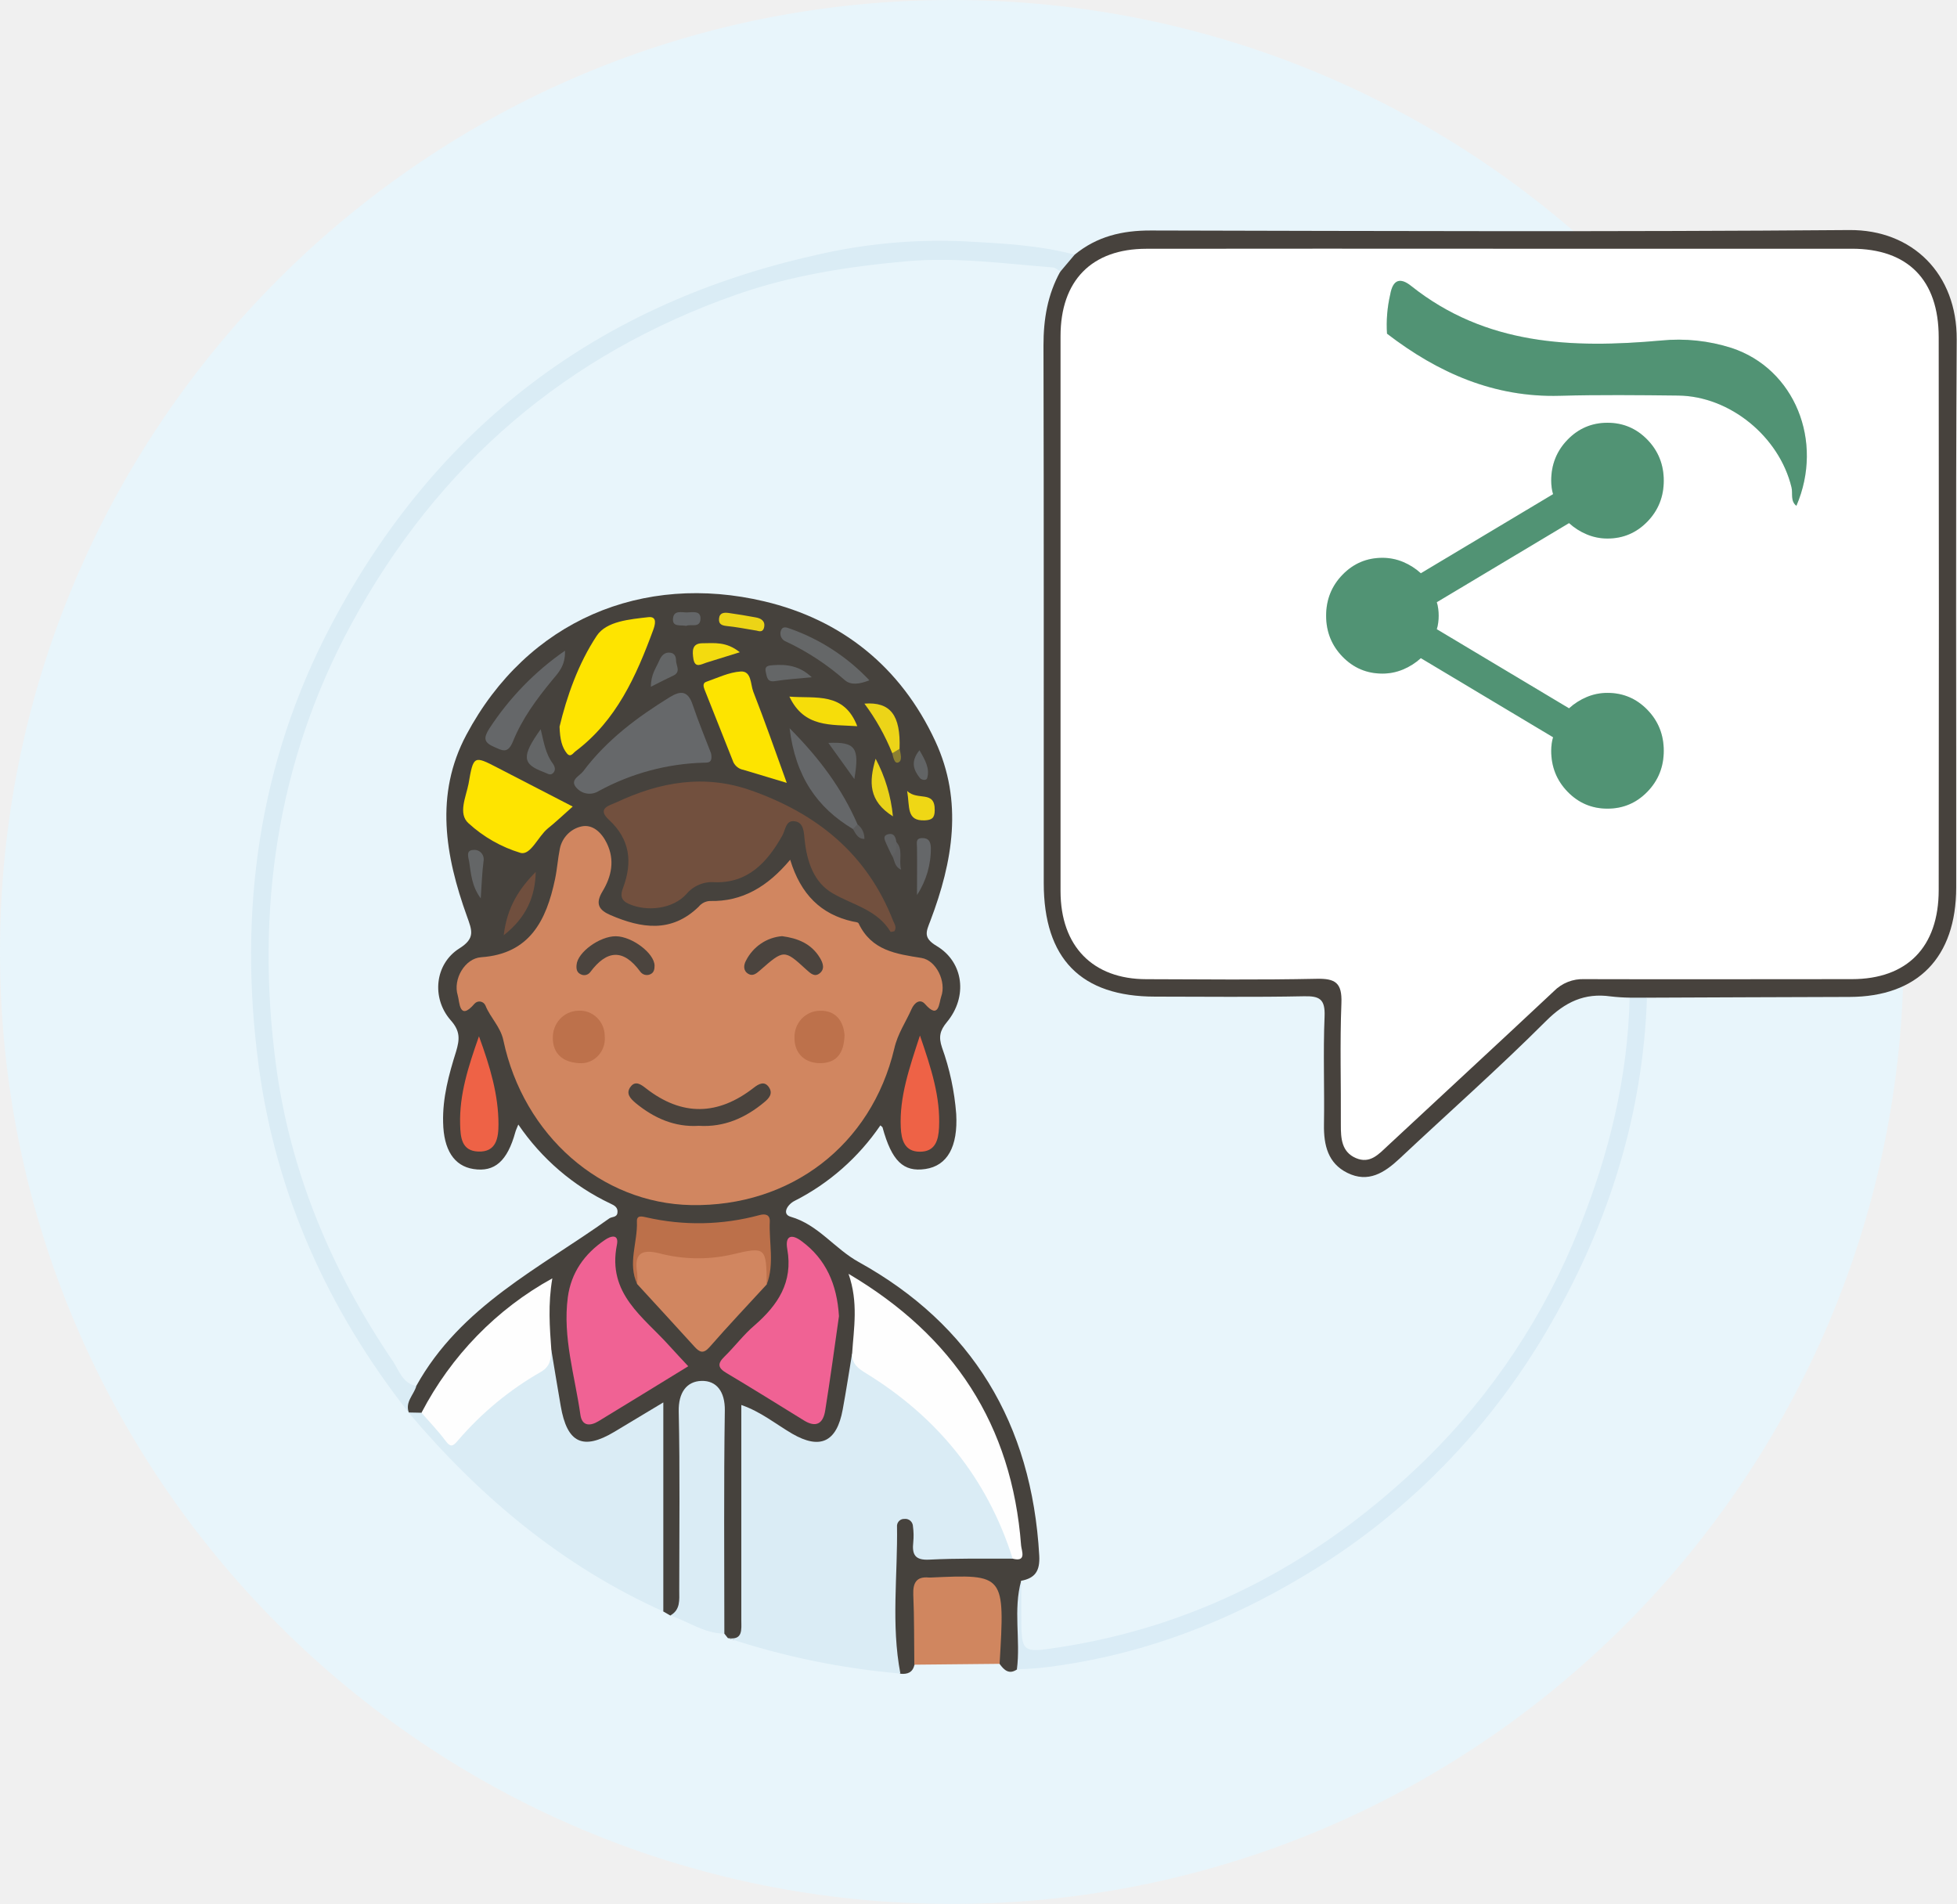
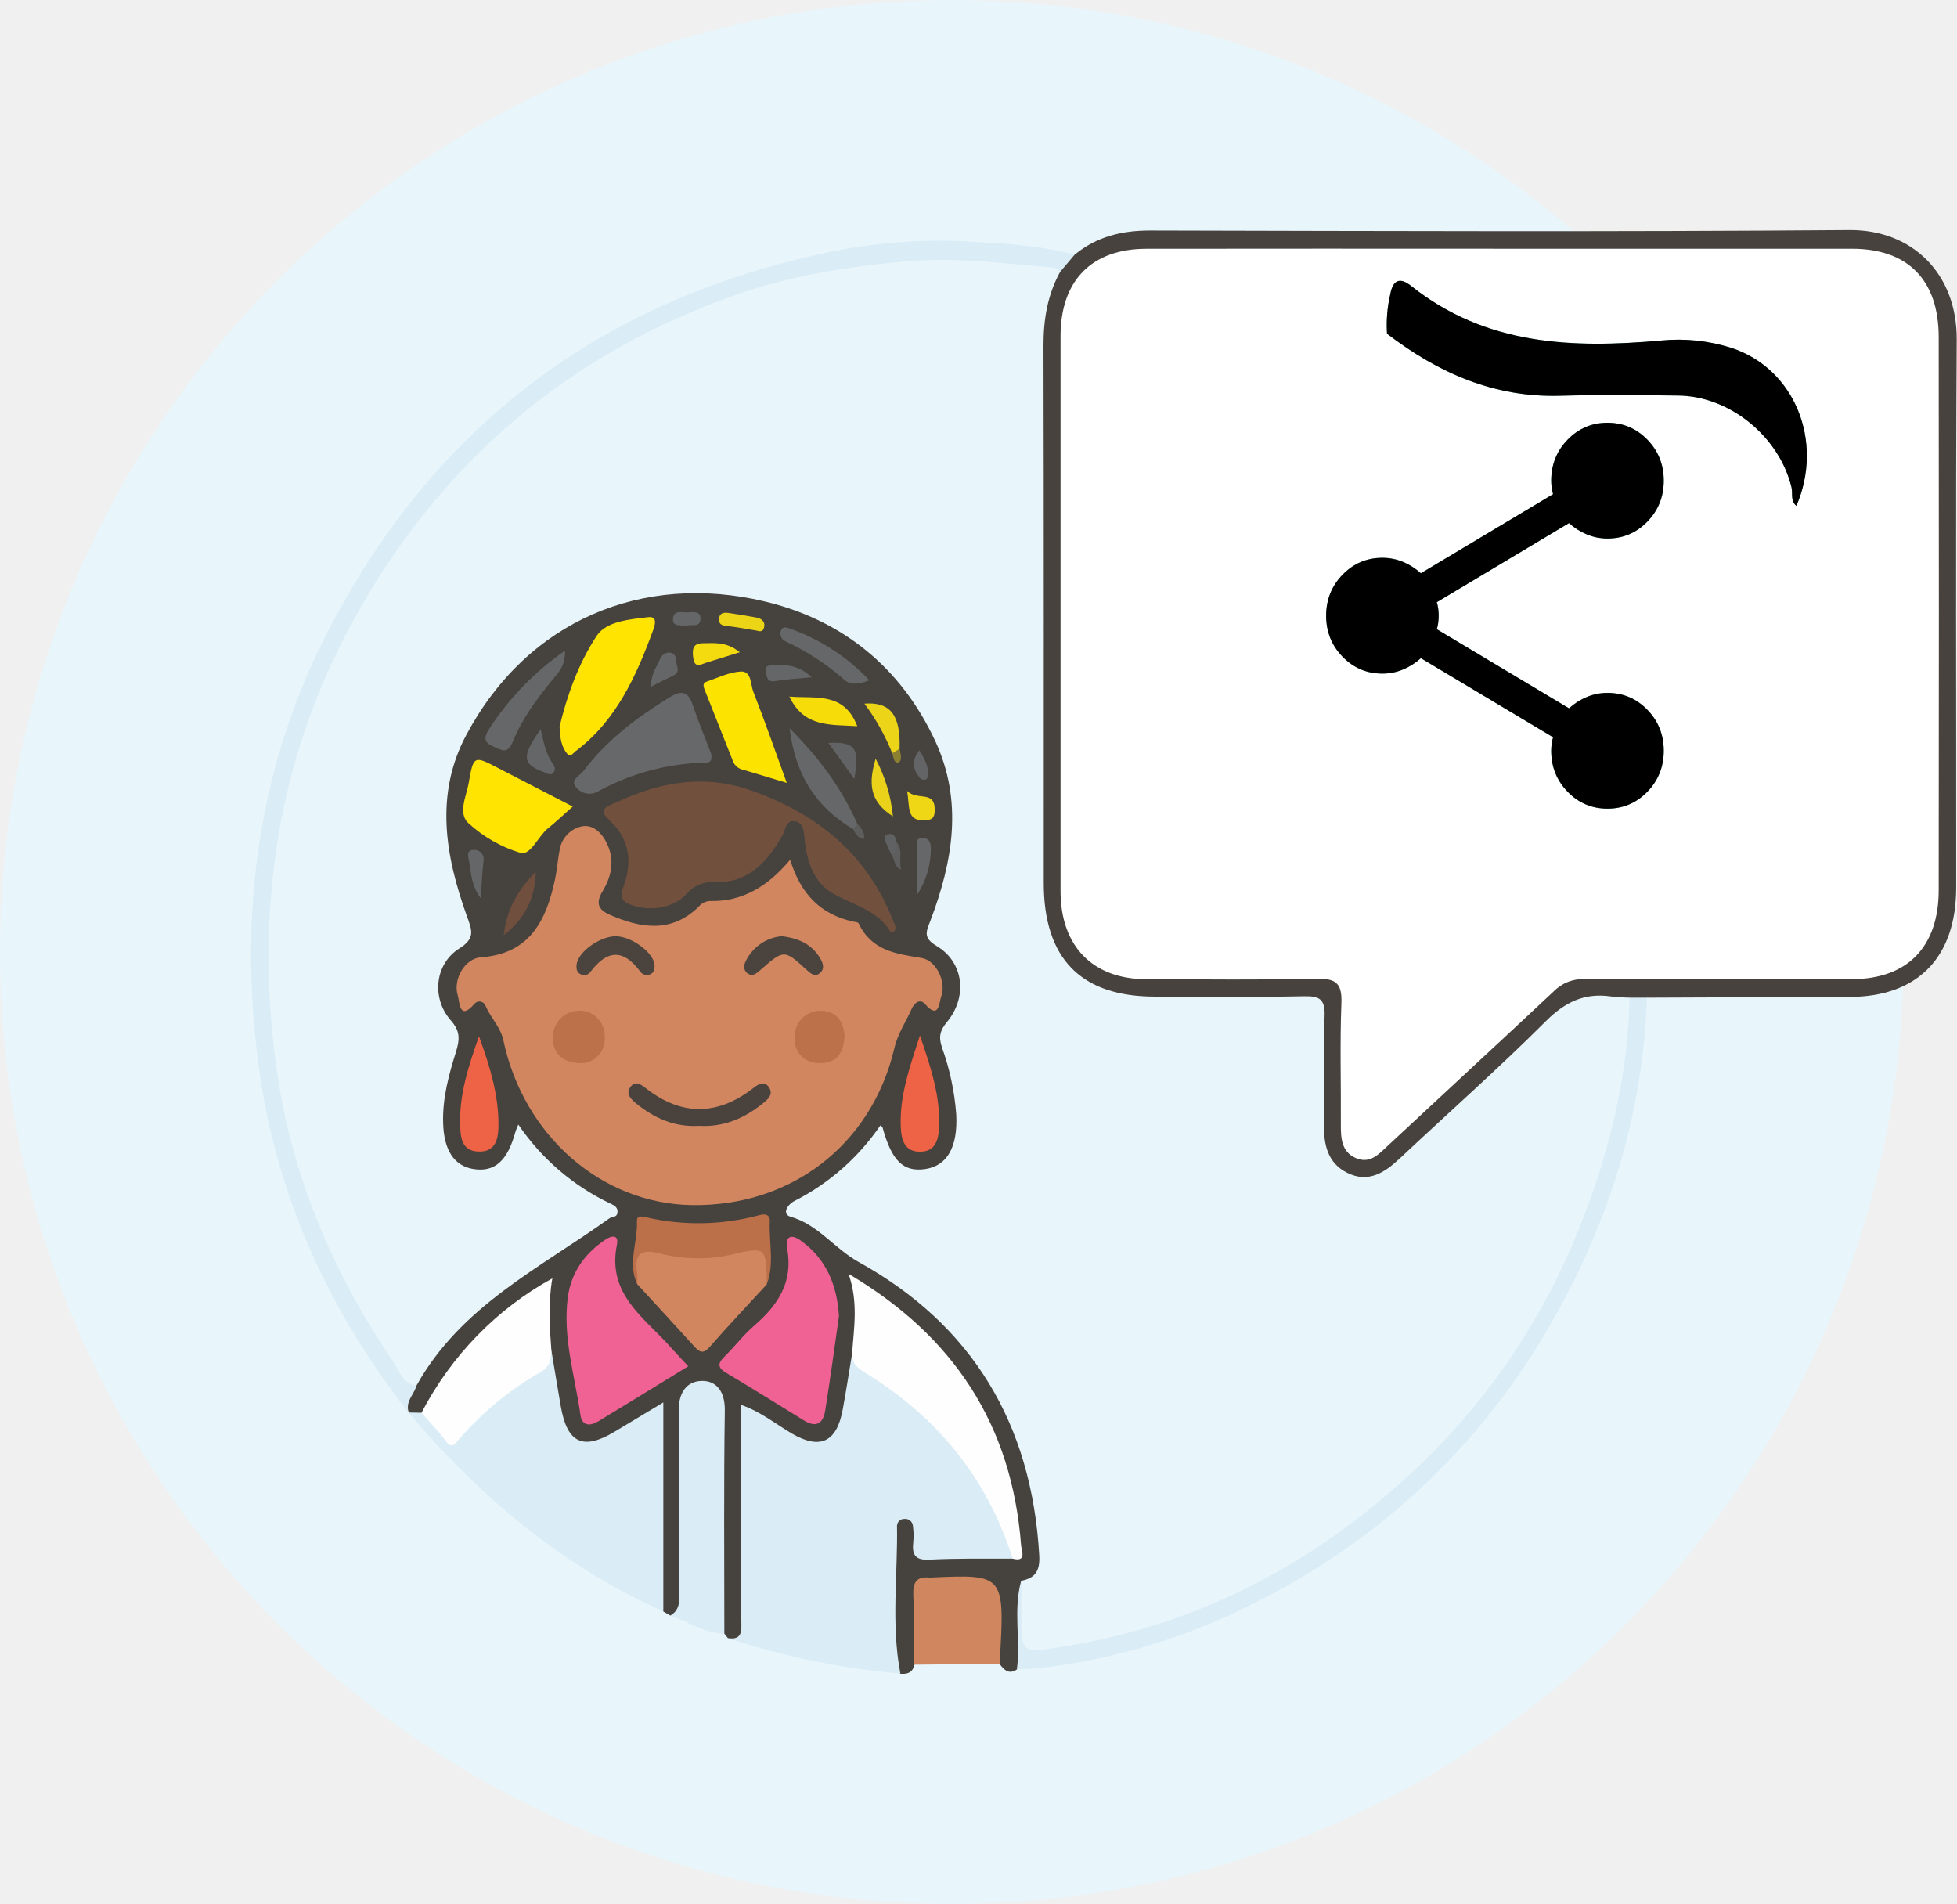
<svg xmlns="http://www.w3.org/2000/svg" width="257" height="250" viewBox="0 0 257 250" fill="none">
  <rect width="250" height="250" rx="125" fill="#E8F5FB" />
  <path d="M95.584 215.09L95.123 214.507C93.918 213.343 94.174 211.84 94.168 210.431C94.134 202.859 94.168 195.341 94.168 187.793C94.198 186.821 94.162 185.848 94.06 184.881C93.912 183.751 93.549 182.668 92.281 182.638C90.849 182.604 90.456 183.768 90.303 185.003C90.217 185.971 90.189 186.943 90.218 187.915C90.218 194.589 90.252 201.264 90.183 207.938C90.183 209.685 90.263 211.549 88.04 212.137L87.103 211.595C86.142 210.349 86.278 208.864 86.278 207.42C86.278 201.13 86.278 194.84 86.278 188.55C86.278 185.888 86.005 185.76 83.754 187.041C82.851 187.554 81.975 188.136 81.066 188.655C76.518 191.235 74.023 190.035 72.949 184.788C72.483 182.516 72.244 180.204 71.948 177.909C71.448 175.048 71.354 172.127 71.67 169.237C66.918 171.858 63.393 175.306 60.216 179.22C58.511 181.357 57.47 184.048 55.27 185.807C54.997 185.898 54.705 185.912 54.424 185.849C54.143 185.785 53.884 185.646 53.673 185.446C52.815 184.03 53.372 182.796 54.151 181.596C58.698 174.112 64.684 168.259 72.528 164.503C75.222 163.21 76.74 160.426 80.008 158.929C75.313 156.419 71.692 153.542 68.788 149.908C67.776 149.978 67.838 150.857 67.503 151.358C66.082 153.46 64.201 154.532 61.694 154.066C59.187 153.6 58.118 151.661 57.652 149.372C57.267 147.37 57.316 145.307 57.794 143.327C58.198 141.539 58.601 139.745 59.153 137.992C59.352 137.401 59.412 136.77 59.328 136.15C59.245 135.531 59.019 134.94 58.67 134.427C56.06 130.17 56.396 127.165 59.943 123.944C61.233 122.779 61.114 121.859 60.608 120.45C57.936 113.018 56.436 105.377 59.863 97.865C65.32 85.896 74.756 79.059 87.489 77.434C95.743 76.38 103.684 77.941 110.795 82.675C123.59 91.173 129.343 104.009 123.249 120.24C122.652 121.83 122.362 122.82 123.988 124.125C127.08 126.6 127.581 130.257 125.489 133.694C124.983 134.441 124.659 135.302 124.545 136.204C124.431 137.106 124.531 138.023 124.835 138.877C125.666 141.352 126.16 143.933 126.302 146.547C126.444 150.502 124.88 153.326 122.243 154.06C119.605 154.794 117.383 153.414 115.308 149.564C112.635 152.82 109.457 155.602 105.901 157.799C104.707 158.539 104.923 159.098 105.969 159.907C108.582 161.969 111.315 163.866 114.154 165.586C127.689 173.559 135.186 185.702 137.039 201.549C137.352 204.263 137.454 206.994 134.64 208.648C133.992 210.978 134.464 213.36 134.333 215.713C134.265 216.93 134.447 218.2 133.555 219.207C132.509 219.929 131.849 219.277 131.281 218.497C129.786 216.208 130.616 213.634 130.468 211.188C130.286 208.148 130.167 207.885 127.205 207.88C120.384 207.88 120.828 207.379 120.788 214.135C120.788 215.655 121.049 217.245 120.083 218.613C119.856 219.627 119.156 219.86 118.258 219.778C117.082 219.149 116.894 218.031 116.877 216.825C116.794 212.015 116.794 207.206 116.877 202.399C116.882 201.82 116.985 201.247 117.184 200.704C117.468 199.942 117.923 199.313 118.776 199.283C119.16 199.257 119.541 199.381 119.841 199.629C120.141 199.877 120.339 200.232 120.396 200.623C120.793 203.803 122.908 203.919 125.324 203.826C127.572 203.713 129.826 203.741 132.071 203.908C133.725 204.333 133.424 203.092 133.384 202.19C133.203 198.996 132.586 195.844 131.554 192.825C128.211 182.51 122.107 174.438 112.483 168.894C113.461 172.243 112.762 175.335 112.443 178.439C112.006 180.816 111.875 183.25 111.346 185.591C110.34 189.837 107.691 191.048 103.957 189.086C102.78 188.462 101.683 187.699 100.546 187.053C98.517 185.888 98.187 186.092 98.147 188.556C98.09 192.225 98.147 195.9 98.147 199.569C98.147 203.913 98.249 208.264 98.085 212.609C97.982 213.989 98.17 216.068 95.584 215.09Z" fill="#46423D" />
  <path d="M141.127 33.44C144.06 31.034 147.38 30.254 151.137 30.266C181.707 30.335 212.277 30.452 242.842 30.207C251.164 30.137 257.019 35.979 256.962 44.587C256.808 68.564 256.916 92.542 256.894 116.519C256.894 125.727 251.829 130.881 242.893 130.904C233.957 130.927 225.158 130.968 216.296 131.003C215.601 131.518 214.753 131.769 213.897 131.714C209.214 131.131 205.439 132.576 202.017 136.14C197.061 141.3 191.598 145.953 186.385 150.857C185.46 151.826 184.469 152.725 183.418 153.548C181.406 154.957 179.297 156.046 176.83 154.794C174.363 153.542 173.095 151.3 173.005 148.475C172.868 144.218 173.005 139.96 172.953 135.703C172.953 131.941 172.789 131.778 169.128 131.766C162.989 131.766 156.85 131.807 150.716 131.766C142.042 131.679 136.21 125.942 136.165 117.055C136.045 92.769 136.091 68.483 136.165 44.197C136.165 41.285 136.733 38.419 138.364 35.909C139.069 34.832 139.785 33.76 141.127 33.44Z" fill="#47423D" />
  <path d="M132.987 204.665C129.332 204.665 125.671 204.607 122.022 204.793C120.152 204.887 119.748 204.124 119.936 202.464C119.999 201.795 119.986 201.12 119.896 200.455C119.895 200.309 119.863 200.165 119.804 200.033C119.744 199.9 119.658 199.783 119.55 199.687C119.442 199.592 119.316 199.521 119.18 199.48C119.043 199.438 118.9 199.427 118.759 199.447C118.521 199.436 118.288 199.519 118.109 199.68C117.93 199.84 117.819 200.066 117.798 200.309C117.906 206.791 117.003 213.296 118.242 219.749C110.539 219.087 102.935 217.523 95.578 215.09C97.596 215.428 97.352 213.966 97.352 212.732C97.352 204.446 97.352 196.158 97.352 187.869V184.485C99.915 185.365 101.899 187.007 104.037 188.259C107.697 190.373 109.88 189.372 110.665 185.097C111.119 182.656 111.489 180.199 111.898 177.747C115.797 181.346 120.612 183.751 124.131 187.869C127.752 192.109 130.838 196.657 132.754 201.969C133.066 202.825 133.737 203.699 132.987 204.665Z" fill="#DAECF5" />
  <path d="M141.127 33.44L139.211 35.711C136.272 36.113 133.368 35.455 130.491 35.176C120.765 34.238 111.273 35.455 101.933 37.994C85.457 42.365 70.596 51.595 59.193 64.54C46.977 78.291 39.298 94.423 36.939 112.879C33.779 137.509 39.099 160.135 53.645 180.275C54.049 180.816 54.392 181.402 54.668 182.022C54.322 183.187 53.168 184.083 53.696 185.516C43.112 172.057 36.2 156.85 33.949 139.786C31.283 119.629 33.949 100.119 43.521 82.012C57.357 55.804 78.764 39.858 107.032 33.516C113.454 32.008 120.044 31.392 126.626 31.687C131.475 31.955 136.375 32.17 141.127 33.44Z" fill="#DAECF5" />
  <path d="M72.403 177.263C72.812 179.715 73.21 182.173 73.637 184.625C74.472 189.482 76.547 190.478 80.674 188.014C82.618 186.849 84.551 185.685 87.109 184.147V211.596C73.898 205.661 63.024 196.581 53.645 185.469L55.35 185.504C55.444 185.517 55.537 185.537 55.629 185.562C57.3 186.034 57.846 188.76 59.608 188.311C61.126 187.927 61.995 185.982 63.348 184.898C65.366 183.314 67.248 181.526 69.499 180.292C70.795 179.564 71.545 178.399 72.403 177.263Z" fill="#DAECF5" />
  <path d="M214.011 130.998H216.285C215.762 146.251 211.334 160.345 203.876 173.437C196.052 187.285 184.84 198.803 171.345 206.855C161.352 212.871 150.688 217.006 139.143 218.684C137.29 218.981 135.419 219.148 133.544 219.184C134.044 215.329 133.032 211.392 134.112 207.536C135.431 209.365 134.76 211.468 134.806 213.436C134.851 215.498 135.596 216.179 137.591 215.871C154.451 213.261 169.423 206.366 182.361 194.992C200.84 178.684 210.998 157.945 213.3 133.112C213.374 132.389 213.426 131.592 214.011 130.998Z" fill="#DAECF6" />
  <path d="M88.024 212.126C89.371 211.38 89.206 210.082 89.201 208.824C89.201 200.99 89.303 193.157 89.132 185.33C89.081 182.878 90.161 181.375 92.128 181.323C94.095 181.27 95.22 182.726 95.186 185.207C95.038 194.968 95.124 204.735 95.124 214.502C92.514 214.508 90.394 212.906 88.024 212.126Z" fill="#DAECF5" />
  <path d="M120.072 218.585C120.032 215.515 120.072 212.446 119.936 209.383C119.879 207.816 120.362 206.989 121.982 207.14C122.077 207.146 122.171 207.146 122.266 207.14C131.969 206.704 131.969 206.704 131.27 218.474L120.072 218.585Z" fill="#D0865F" />
  <path d="M214.011 130.998C213.766 141.527 211.294 151.562 207.4 161.236C202.849 172.7 195.984 183.048 187.255 191.602C173.72 204.799 157.776 213.43 139.109 216.302C134.129 217.07 134.123 217.053 134.123 211.916C134.123 210.464 134.123 209.014 134.123 207.566C135.925 207.216 136.59 206.296 136.477 204.252C135.499 186.914 127.626 173.938 112.762 165.709C109.596 163.961 107.458 160.811 103.832 159.768C102.644 159.424 103.394 158.155 104.372 157.671C108.87 155.389 112.737 151.984 115.615 147.771C115.791 147.94 115.882 147.98 115.899 148.044C117.105 152.441 118.628 153.927 121.521 153.501C124.415 153.076 125.813 150.56 125.574 146.274C125.346 143.288 124.717 140.348 123.704 137.538C123.244 136.163 123.426 135.325 124.352 134.207C127.103 130.899 126.575 126.338 122.993 124.207C121.197 123.135 121.629 122.343 122.181 120.905C125.131 113.13 126.501 105.226 122.823 97.312C118.276 87.516 110.482 81.36 100.387 78.966C84.437 75.18 69.282 81.424 61.245 96.485C57.061 104.318 58.477 112.402 61.313 120.293C61.995 122.192 62.45 123.205 60.301 124.55C57.107 126.577 56.641 131.033 59.164 133.939C60.466 135.389 60.37 136.466 59.898 138.062C58.943 141.096 58.107 144.166 58.192 147.38C58.261 150.98 59.625 153.1 62.171 153.501C64.962 153.938 66.628 152.465 67.68 148.644C67.753 148.382 67.878 148.132 68.066 147.66C71.126 152.153 75.297 155.733 80.151 158.033C80.719 158.289 81.185 158.562 81.083 159.267C80.992 159.879 80.356 159.745 80.009 159.989C70.914 166.512 60.495 171.48 54.668 181.981C52.906 181.684 52.394 179.954 51.633 178.789C43.623 167.007 38.127 154.031 36.24 139.821C33.551 119.553 36.342 100.014 46.147 81.93C57.544 60.906 74.484 46.492 96.669 38.699C103.866 36.171 111.335 35.007 118.969 34.313C125.523 33.731 131.861 34.611 138.296 35.123C138.62 35.152 138.927 35.467 139.245 35.653C137.574 38.67 137.028 41.914 137.034 45.379C137.091 68.891 137.062 92.408 137.068 115.925C137.068 125.888 141.947 130.867 151.705 130.864C158.225 130.864 164.739 130.951 171.253 130.817C173.283 130.776 174.039 131.178 173.948 133.461C173.749 138.19 173.948 142.943 173.868 147.683C173.828 150.386 174.402 152.756 176.943 154.008C179.672 155.359 181.798 154.008 183.799 152.133C190.205 146.117 196.793 140.298 203.017 134.078C205.541 131.557 208.093 130.357 211.504 130.834C212.336 130.932 213.173 130.986 214.011 130.998Z" fill="#E8F5FB" />
  <path d="M103.769 112.891C105.162 117.457 107.817 120.06 111.978 120.998C112.25 121.056 112.677 121.073 112.756 121.248C114.462 124.83 117.679 125.255 121.004 125.785C122.96 126.094 124.307 128.924 123.602 130.858C123.318 131.632 123.335 133.962 121.476 131.836C120.805 131.079 120.066 131.696 119.714 132.488C118.941 134.236 117.884 135.727 117.44 137.689C114.422 150.397 103.798 158.475 90.775 158.236C78.963 158.021 68.754 149.11 66.105 136.606C65.73 134.818 64.4 133.647 63.758 132.046C63.7 131.908 63.611 131.788 63.496 131.695C63.382 131.603 63.246 131.541 63.102 131.516C62.959 131.491 62.811 131.504 62.673 131.552C62.535 131.601 62.412 131.685 62.314 131.795C60.285 134.166 60.364 131.516 60.114 130.706C59.455 128.592 61.041 125.837 63.189 125.692C69.538 125.255 71.75 120.899 72.892 115.424C73.171 114.108 73.256 112.745 73.523 111.429C73.672 110.714 74.02 110.059 74.524 109.542C75.028 109.026 75.668 108.669 76.365 108.517C77.821 108.197 79.003 109.309 79.685 110.712C80.771 112.937 80.31 115.086 79.117 117.055C78.139 118.674 78.65 119.507 80.174 120.159C84.233 121.906 88.177 122.529 91.753 119.058C91.934 118.835 92.158 118.653 92.412 118.523C92.665 118.394 92.942 118.32 93.225 118.307C97.466 118.412 100.791 116.443 103.769 112.891Z" fill="#D18660" />
  <path d="M117.44 122.291C117.275 122.291 116.986 122.407 116.946 122.343C115.172 119.431 112.018 118.849 109.363 117.305C106.868 115.878 105.952 113.118 105.657 110.177C105.572 109.332 105.554 108.01 104.412 107.847C103.15 107.637 103.178 108.977 102.707 109.769C100.734 113.263 98.205 115.977 93.862 115.843C93.165 115.784 92.465 115.893 91.818 116.164C91.171 116.434 90.596 116.857 90.139 117.398C88.365 119.379 84.903 119.763 82.522 118.662C81.487 118.185 81.47 117.497 81.828 116.566C83.09 113.193 82.732 110.194 79.964 107.643C78.304 106.112 80.094 105.756 80.959 105.349C86.677 102.67 92.503 101.615 98.682 103.805C107.277 106.851 113.859 112.093 117.31 120.957C117.503 121.376 117.776 121.801 117.44 122.291Z" fill="#72503E" />
  <path d="M132.987 204.665C129.627 194.019 123.011 186.028 113.745 180.332C112.694 179.686 111.869 179.098 111.903 177.747C112.119 174.404 112.75 171.055 111.432 167.263C125.233 175.417 132.896 187.065 134.095 202.935C134.146 203.599 134.874 205.154 132.987 204.665Z" fill="#FEFEFE" />
  <path d="M90.383 179.4C86.324 181.887 82.459 184.269 78.582 186.622C77.519 187.269 76.439 187.286 76.223 185.789C75.496 180.658 73.87 175.603 74.569 170.332C75.001 167.1 76.763 164.637 79.401 162.837C80.219 162.255 81.305 161.998 81.015 163.448C79.719 169.913 84.517 172.924 87.922 176.739C88.683 177.583 89.457 178.399 90.383 179.4Z" fill="#F06294" />
  <path d="M110.176 172.82C109.607 176.827 109.039 181.026 108.368 185.213C108.095 186.96 107.146 187.49 105.571 186.512C102.189 184.421 98.807 182.319 95.391 180.28C94.254 179.61 94.203 179.046 95.141 178.131C96.505 176.797 97.676 175.219 99.12 174.002C102.144 171.358 104.162 168.382 103.389 164.025C103.07 162.232 103.957 161.987 105.264 162.971C108.476 165.336 109.92 168.656 110.176 172.82Z" fill="#F06294" />
  <path d="M72.403 177.263C72.347 178.428 72.29 179.401 71.039 180.135C66.936 182.473 63.255 185.515 60.154 189.127C59.5 189.901 59.193 190.111 58.5 189.179C57.539 187.886 56.408 186.722 55.351 185.504C59.253 178.014 65.232 171.874 72.534 167.858C71.949 171.282 72.193 174.27 72.403 177.263Z" fill="#FEFEFE" />
  <path d="M100.694 168.65C98.187 171.381 95.635 174.072 93.196 176.868C92.36 177.817 91.872 177.566 91.189 176.815C88.7 174.066 86.182 171.346 83.68 168.615C82.862 163.414 83.112 163.146 88.001 163.956C90.707 164.412 93.471 164.385 96.169 163.874C101.131 162.925 101.467 163.298 100.694 168.65Z" fill="#D18660" />
  <path d="M93.379 98.925C93.629 100.252 92.935 100.13 92.401 100.148C87.602 100.282 82.898 101.55 78.656 103.852C78.17 104.168 77.586 104.288 77.018 104.187C76.45 104.085 75.94 103.771 75.587 103.304C74.882 102.349 76.155 101.872 76.61 101.248C79.696 97.142 83.704 94.16 87.978 91.528C89.405 90.654 90.349 90.713 90.957 92.518C91.73 94.807 92.651 97.026 93.379 98.925Z" fill="#66686A" />
  <path d="M73.483 95.413C74.415 91.522 75.916 87.172 78.371 83.474C79.645 81.563 82.697 81.324 85.13 81.039C86.415 80.888 85.983 82.157 85.778 82.728C83.544 88.802 80.929 94.621 75.592 98.639C75.245 98.895 74.938 99.501 74.455 98.936C73.784 98.103 73.54 97.073 73.483 95.413Z" fill="#FEE400" />
  <path d="M75.212 105.908C73.939 107.038 72.984 107.946 71.96 108.767C70.659 109.816 69.687 112.361 68.351 111.988C65.825 111.226 63.495 109.899 61.53 108.103C60.126 106.851 61.183 104.673 61.53 102.926C62.172 99.193 62.223 99.193 65.355 100.818C68.487 102.442 71.693 104.091 75.212 105.908Z" fill="#FEE400" />
  <path d="M100.694 168.65C100.626 163.734 100.603 163.659 96.004 164.753C92.872 165.443 89.625 165.375 86.523 164.555C84.13 163.973 83.26 164.707 83.681 167.165C83.721 167.647 83.721 168.132 83.681 168.615C82.396 165.883 83.755 163.134 83.641 160.391C83.601 159.506 84.346 159.733 84.891 159.85C89.785 160.968 94.868 160.869 99.716 159.558C100.478 159.343 101.132 159.471 101.092 160.397C100.967 163.146 101.723 165.947 100.694 168.65Z" fill="#BC704A" />
  <path d="M103.32 102.798L97.635 101.086C97.356 101.038 97.092 100.924 96.863 100.753C96.634 100.582 96.447 100.359 96.317 100.102C95.038 96.904 93.787 93.695 92.508 90.504C92.349 90.102 92.309 89.682 92.719 89.537C94.219 89.013 95.725 88.273 97.266 88.174C98.71 88.087 98.545 89.846 98.92 90.812C100.438 94.691 101.808 98.611 103.32 102.798Z" fill="#FDE400" />
  <path d="M62.899 136.071C64.388 140.147 65.457 143.77 65.462 147.625C65.462 149.373 65.201 151.312 62.791 151.207C60.596 151.114 60.471 149.32 60.426 147.637C60.318 143.729 61.477 140.112 62.899 136.071Z" fill="#EE6246" />
  <path d="M120.811 135.971C122.306 140.316 123.511 144.055 123.318 148.074C123.238 149.681 122.84 151.236 120.799 151.23C118.759 151.224 118.367 149.629 118.293 148.05C118.105 144.038 119.395 140.299 120.811 135.971Z" fill="#EE6246" />
  <path d="M74.194 85.442C74.268 87.44 73.307 88.354 72.46 89.379C70.459 91.814 68.566 94.382 67.378 97.323C66.668 99.07 65.946 98.535 64.826 98.046C63.484 97.463 63.519 96.84 64.257 95.669C66.891 91.632 70.265 88.159 74.194 85.442Z" fill="#656769" />
  <path d="M112.006 108.855C107.311 106.048 104.469 101.977 103.69 95.623C107.669 99.618 110.585 103.59 112.609 108.237C112.802 108.849 112.546 108.994 112.006 108.855Z" fill="#656769" />
  <path d="M114.171 89.327C112.864 89.845 111.744 89.985 110.965 89.327C108.617 87.255 105.993 85.535 103.172 84.219C103.039 84.166 102.917 84.086 102.813 83.984C102.71 83.882 102.628 83.76 102.571 83.625C102.515 83.49 102.485 83.345 102.484 83.198C102.482 83.051 102.51 82.905 102.564 82.769C102.797 82.187 103.297 82.385 103.752 82.548C107.698 83.935 111.268 86.258 114.171 89.327Z" fill="#656768" />
  <path d="M103.667 91.47C107.151 91.75 110.835 90.818 112.58 95.355C109.112 95.116 105.616 95.576 103.667 91.47Z" fill="#F6DD0A" />
  <path d="M117.173 98.902C116.236 96.578 115.008 94.389 113.518 92.391C116.929 92.134 118.287 93.893 118.134 98.314C117.952 98.739 117.827 99.269 117.173 98.902Z" fill="#ECD418" />
  <path d="M70.352 114.492C70.283 117.777 69.112 120.468 66.151 122.809C66.577 119.122 68.197 116.665 70.352 114.492Z" fill="#704F3E" />
  <path d="M71.005 95.751C71.414 97.457 71.647 98.966 72.568 100.218C72.847 100.597 73.04 101.097 72.642 101.505C72.244 101.913 71.795 101.505 71.38 101.371C68.578 100.323 68.464 99.315 71.005 95.751Z" fill="#646667" />
  <path d="M97.153 85.646L92.764 87.009C92.094 87.219 91.269 87.79 91.059 86.514C90.923 85.576 90.809 84.476 92.23 84.464C93.776 84.458 95.373 84.208 97.153 85.646Z" fill="#F3DB0F" />
  <path d="M117.264 107.195C114.063 105.174 114.092 102.699 114.99 99.624C116.235 101.966 117.008 104.541 117.264 107.195Z" fill="#E9D219" />
  <path d="M120.424 117.521C120.424 115.442 120.452 113.363 120.424 111.283C120.424 110.701 120.202 110.084 121.066 110.049C121.93 110.014 122.203 110.474 122.243 111.295C122.27 113.512 121.635 115.684 120.424 117.521Z" fill="#656769" />
  <path d="M119.129 103.852C120.476 105.203 122.801 103.695 122.75 106.397C122.75 107.416 122.369 107.678 121.436 107.719C119.015 107.818 119.492 105.989 119.129 103.852Z" fill="#EFD715" />
  <path d="M112.194 102.297L108.783 97.55C112.348 97.393 112.905 98.162 112.194 102.297Z" fill="#616364" />
  <path d="M99.21 82.781C97.778 82.542 96.601 82.315 95.413 82.199C94.777 82.123 94.345 81.954 94.43 81.191C94.515 80.428 95.129 80.416 95.675 80.486C96.868 80.65 98.056 80.853 99.239 81.069C99.949 81.191 100.529 81.552 100.342 82.379C100.154 83.206 99.466 82.781 99.21 82.781Z" fill="#ECD416" />
  <path d="M85.477 90.177C85.477 88.529 86.165 87.708 86.563 86.764C86.836 86.135 87.239 85.6 88.024 85.704C88.592 85.774 88.774 86.228 88.78 86.724C88.78 87.399 89.456 88.215 88.427 88.71C87.501 89.141 86.614 89.601 85.477 90.177Z" fill="#646667" />
  <path d="M106.606 88.931C104.815 89.105 103.28 89.193 101.774 89.437C100.768 89.6 100.723 88.936 100.569 88.273C100.359 87.393 100.956 87.393 101.53 87.341C103.326 87.207 105.008 87.422 106.606 88.931Z" fill="#646667" />
  <path d="M63.132 117.964C61.933 116.339 61.853 114.702 61.614 113.153C61.535 112.64 61.108 111.615 62.183 111.604C62.372 111.583 62.563 111.607 62.74 111.676C62.918 111.745 63.078 111.855 63.206 111.999C63.334 112.142 63.428 112.314 63.479 112.502C63.531 112.689 63.538 112.886 63.502 113.077C63.308 114.58 63.257 116.082 63.132 117.964Z" fill="#646667" />
  <path d="M90.127 82.181C89.32 82.029 88.24 82.379 88.388 81.162C88.518 80.096 89.524 80.428 90.229 80.416C90.934 80.405 92.014 80.137 91.991 81.232C91.957 82.554 90.69 81.884 90.127 82.181Z" fill="#646668" />
  <path d="M120.749 98.511C121.51 99.828 122.124 100.899 121.761 102.175C121.67 102.513 121.039 102.454 120.789 102.14C119.976 101.109 119.538 100.008 120.749 98.511Z" fill="#626465" />
  <path d="M117.122 112.326C116.883 111.819 116.621 111.324 116.405 110.812C116.189 110.299 115.837 109.705 116.701 109.525C117.406 109.379 117.628 109.932 117.707 110.538C117.878 111.254 118.503 112.14 117.122 112.326Z" fill="#606162" />
  <path d="M117.122 112.326C117.798 111.895 117.645 111.161 117.69 110.538C118.662 111.592 117.997 112.868 118.333 114.19C117.372 113.753 117.514 112.862 117.122 112.326Z" fill="#5E5E5F" />
  <path d="M112.005 108.855L112.608 108.237C112.898 108.46 113.132 108.751 113.29 109.085C113.449 109.42 113.526 109.788 113.517 110.159C112.619 110.153 112.369 109.431 112.005 108.855Z" fill="#5D5D5D" />
  <path d="M117.172 98.901L118.139 98.319C118.252 98.948 118.542 99.845 118.002 100.101C117.462 100.357 117.309 99.455 117.172 98.901Z" fill="#8C8031" />
  <path d="M197.003 32.66C212.396 32.66 227.791 32.66 243.188 32.66C250.532 32.66 254.591 36.737 254.597 44.279C254.627 68.472 254.627 92.664 254.597 116.857C254.597 124.37 250.447 128.563 243.194 128.569C231.479 128.569 219.769 128.604 208.059 128.569C207.321 128.538 206.583 128.663 205.894 128.937C205.204 129.21 204.577 129.626 204.052 130.159C196.816 136.95 189.5 143.683 182.247 150.444C181.059 151.545 179.928 152.867 178.057 152.063C176.187 151.26 176.074 149.483 176.085 147.672C176.119 142.349 175.949 137.02 176.159 131.708C176.261 129.041 175.352 128.476 172.93 128.523C165.472 128.68 158.009 128.598 150.545 128.575C143.503 128.575 139.279 124.242 139.273 117.02C139.273 92.727 139.273 68.435 139.273 44.145C139.273 36.836 143.372 32.672 150.54 32.666C166.024 32.65 181.512 32.648 197.003 32.66Z" fill="white" />
  <path d="M91.776 147.829C88.638 148.027 85.921 146.845 83.493 144.853C82.811 144.27 82.112 143.595 82.829 142.675C83.459 141.859 84.193 142.413 84.801 142.884C89.57 146.618 94.311 146.484 99.012 142.809C99.643 142.319 100.393 141.906 100.973 142.756C101.553 143.607 100.973 144.23 100.359 144.736C97.886 146.792 95.095 148.033 91.776 147.829Z" fill="#4A433D" />
  <path d="M76.427 139.611C73.96 139.611 72.608 138.377 72.602 136.344C72.585 135.884 72.656 135.425 72.812 134.994C72.968 134.562 73.206 134.166 73.512 133.829C73.817 133.492 74.185 133.22 74.594 133.029C75.003 132.838 75.444 132.731 75.893 132.716C76.344 132.679 76.798 132.739 77.225 132.892C77.653 133.045 78.044 133.287 78.376 133.603C78.707 133.919 78.971 134.302 79.15 134.727C79.329 135.153 79.42 135.612 79.417 136.076C79.458 136.511 79.412 136.951 79.282 137.367C79.152 137.784 78.941 138.169 78.661 138.499C78.382 138.83 78.039 139.099 77.656 139.29C77.272 139.481 76.854 139.59 76.427 139.611Z" fill="#BD714B" />
  <path d="M110.909 135.919C110.84 138.248 109.908 139.535 107.839 139.599C105.77 139.663 104.332 138.371 104.338 136.326C104.315 135.864 104.384 135.403 104.54 134.969C104.696 134.535 104.936 134.138 105.246 133.801C105.555 133.465 105.928 133.196 106.341 133.01C106.755 132.824 107.2 132.726 107.652 132.721C109.8 132.646 110.772 134.136 110.909 135.919Z" fill="#BD714B" />
  <path d="M85.96 126.792C85.96 127.293 85.875 127.753 85.335 127.957C85.113 128.044 84.869 128.054 84.641 127.985C84.412 127.915 84.213 127.77 84.073 127.573C81.845 124.538 79.679 124.736 77.514 127.648C77.366 127.842 77.157 127.975 76.922 128.024C76.688 128.073 76.444 128.035 76.235 127.916C75.734 127.678 75.666 127.188 75.717 126.693C75.842 125.039 78.781 122.908 80.89 122.937C82.999 122.966 85.932 125.156 85.96 126.792Z" fill="#4B443E" />
  <path d="M102.706 122.926C104.741 123.193 106.537 123.892 107.674 125.773C108.095 126.467 108.362 127.27 107.6 127.835C106.964 128.301 106.463 127.835 105.895 127.323C102.979 124.649 102.95 124.655 99.767 127.451C99.295 127.864 98.835 128.202 98.284 127.882C97.567 127.468 97.647 126.717 97.965 126.135C98.425 125.231 99.101 124.463 99.93 123.901C100.76 123.34 101.715 123.004 102.706 122.926Z" fill="#4B443E" />
  <path d="M211.1 106.181C209.048 106.181 207.303 105.442 205.866 103.965C204.429 102.487 203.711 100.692 203.711 98.581C203.711 98.285 203.731 97.979 203.772 97.662C203.813 97.346 203.875 97.061 203.957 96.808L186.592 86.421C185.894 87.054 185.114 87.55 184.251 87.908C183.389 88.267 182.486 88.447 181.542 88.447C179.489 88.447 177.745 87.708 176.308 86.231C174.871 84.753 174.152 82.958 174.152 80.847C174.152 78.736 174.871 76.941 176.308 75.463C177.745 73.986 179.489 73.247 181.542 73.247C182.486 73.247 183.389 73.426 184.251 73.784C185.114 74.144 185.894 74.64 186.592 75.273L203.957 64.886C203.875 64.633 203.813 64.349 203.772 64.033C203.731 63.715 203.711 63.409 203.711 63.113C203.711 61.002 204.429 59.207 205.866 57.73C207.303 56.252 209.048 55.513 211.1 55.513C213.153 55.513 214.898 56.252 216.335 57.73C217.772 59.207 218.49 61.002 218.49 63.113C218.49 65.224 217.772 67.019 216.335 68.497C214.898 69.974 213.153 70.713 211.1 70.713C210.156 70.713 209.253 70.533 208.391 70.174C207.529 69.816 206.749 69.32 206.051 68.687L188.685 79.074C188.767 79.327 188.829 79.612 188.87 79.927C188.911 80.245 188.932 80.552 188.932 80.847C188.932 81.143 188.911 81.448 188.87 81.764C188.829 82.082 188.767 82.367 188.685 82.621L206.051 93.007C206.749 92.374 207.529 91.878 208.391 91.518C209.253 91.16 210.156 90.981 211.1 90.981C213.153 90.981 214.898 91.72 216.335 93.198C217.772 94.675 218.49 96.47 218.49 98.581C218.49 100.692 217.772 102.487 216.335 103.965C214.898 105.442 213.153 106.181 211.1 106.181Z" fill="#65B891" />
-   <path d="M211.1 106.181C209.048 106.181 207.303 105.442 205.866 103.965C204.429 102.487 203.711 100.692 203.711 98.581C203.711 98.285 203.731 97.979 203.772 97.662C203.813 97.346 203.875 97.061 203.957 96.808L186.592 86.421C185.894 87.054 185.114 87.55 184.251 87.908C183.389 88.267 182.486 88.447 181.542 88.447C179.489 88.447 177.745 87.708 176.308 86.231C174.871 84.753 174.152 82.958 174.152 80.847C174.152 78.736 174.871 76.941 176.308 75.463C177.745 73.986 179.489 73.247 181.542 73.247C182.486 73.247 183.389 73.426 184.251 73.784C185.114 74.144 185.894 74.64 186.592 75.273L203.957 64.886C203.875 64.633 203.813 64.349 203.772 64.033C203.731 63.715 203.711 63.409 203.711 63.113C203.711 61.002 204.429 59.207 205.866 57.73C207.303 56.252 209.048 55.513 211.1 55.513C213.153 55.513 214.898 56.252 216.335 57.73C217.772 59.207 218.49 61.002 218.49 63.113C218.49 65.224 217.772 67.019 216.335 68.497C214.898 69.974 213.153 70.713 211.1 70.713C210.156 70.713 209.253 70.533 208.391 70.174C207.529 69.816 206.749 69.32 206.051 68.687L188.685 79.074C188.767 79.327 188.829 79.612 188.87 79.927C188.911 80.245 188.932 80.552 188.932 80.847C188.932 81.143 188.911 81.448 188.87 81.764C188.829 82.082 188.767 82.367 188.685 82.621L206.051 93.007C206.749 92.374 207.529 91.878 208.391 91.518C209.253 91.16 210.156 90.981 211.1 90.981C213.153 90.981 214.898 91.72 216.335 93.198C217.772 94.675 218.49 96.47 218.49 98.581C218.49 100.692 217.772 102.487 216.335 103.965C214.898 105.442 213.153 106.181 211.1 106.181Z" fill="black" fill-opacity="0.2" />
+   <path d="M211.1 106.181C209.048 106.181 207.303 105.442 205.866 103.965C204.429 102.487 203.711 100.692 203.711 98.581C203.711 98.285 203.731 97.979 203.772 97.662C203.813 97.346 203.875 97.061 203.957 96.808L186.592 86.421C185.894 87.054 185.114 87.55 184.251 87.908C183.389 88.267 182.486 88.447 181.542 88.447C179.489 88.447 177.745 87.708 176.308 86.231C174.871 84.753 174.152 82.958 174.152 80.847C174.152 78.736 174.871 76.941 176.308 75.463C177.745 73.986 179.489 73.247 181.542 73.247C182.486 73.247 183.389 73.426 184.251 73.784C185.114 74.144 185.894 74.64 186.592 75.273L203.957 64.886C203.875 64.633 203.813 64.349 203.772 64.033C203.731 63.715 203.711 63.409 203.711 63.113C203.711 61.002 204.429 59.207 205.866 57.73C207.303 56.252 209.048 55.513 211.1 55.513C213.153 55.513 214.898 56.252 216.335 57.73C217.772 59.207 218.49 61.002 218.49 63.113C218.49 65.224 217.772 67.019 216.335 68.497C214.898 69.974 213.153 70.713 211.1 70.713C210.156 70.713 209.253 70.533 208.391 70.174C207.529 69.816 206.749 69.32 206.051 68.687L188.685 79.074C188.767 79.327 188.829 79.612 188.87 79.927C188.911 80.245 188.932 80.552 188.932 80.847C188.932 81.143 188.911 81.448 188.87 81.764C188.829 82.082 188.767 82.367 188.685 82.621L206.051 93.007C206.749 92.374 207.529 91.878 208.391 91.518C209.253 91.16 210.156 90.981 211.1 90.981C213.153 90.981 214.898 91.72 216.335 93.198C217.772 94.675 218.49 96.47 218.49 98.581C218.49 100.692 217.772 102.487 216.335 103.965C214.898 105.442 213.153 106.181 211.1 106.181Z" fill="black" fillOpacity="0.2" />
  <path d="M235.909 66.418C235.091 65.783 235.46 64.805 235.267 63.995C233.658 57.327 227.172 52.015 220.391 51.94C215.201 51.881 210.011 51.829 204.827 51.969C196.221 52.207 188.866 48.975 182.147 43.815C182.035 42.081 182.179 40.34 182.573 38.649C182.926 36.669 183.903 36.419 185.313 37.543C195.136 45.364 206.493 45.754 218.146 44.712C221.257 44.403 224.398 44.733 227.383 45.684C235.676 48.404 239.558 57.944 235.909 66.418Z" fill="#65B891" />
-   <path d="M235.909 66.418C235.091 65.783 235.46 64.805 235.267 63.995C233.658 57.327 227.172 52.015 220.391 51.94C215.201 51.881 210.011 51.829 204.827 51.969C196.221 52.207 188.866 48.975 182.147 43.815C182.035 42.081 182.179 40.34 182.573 38.649C182.926 36.669 183.903 36.419 185.313 37.543C195.136 45.364 206.493 45.754 218.146 44.712C221.257 44.403 224.398 44.733 227.383 45.684C235.676 48.404 239.558 57.944 235.909 66.418Z" fill="black" fill-opacity="0.2" />
+   <path d="M235.909 66.418C235.091 65.783 235.46 64.805 235.267 63.995C233.658 57.327 227.172 52.015 220.391 51.94C215.201 51.881 210.011 51.829 204.827 51.969C196.221 52.207 188.866 48.975 182.147 43.815C182.035 42.081 182.179 40.34 182.573 38.649C182.926 36.669 183.903 36.419 185.313 37.543C195.136 45.364 206.493 45.754 218.146 44.712C221.257 44.403 224.398 44.733 227.383 45.684C235.676 48.404 239.558 57.944 235.909 66.418Z" fill="black" fillOpacity="0.2" />
</svg>
